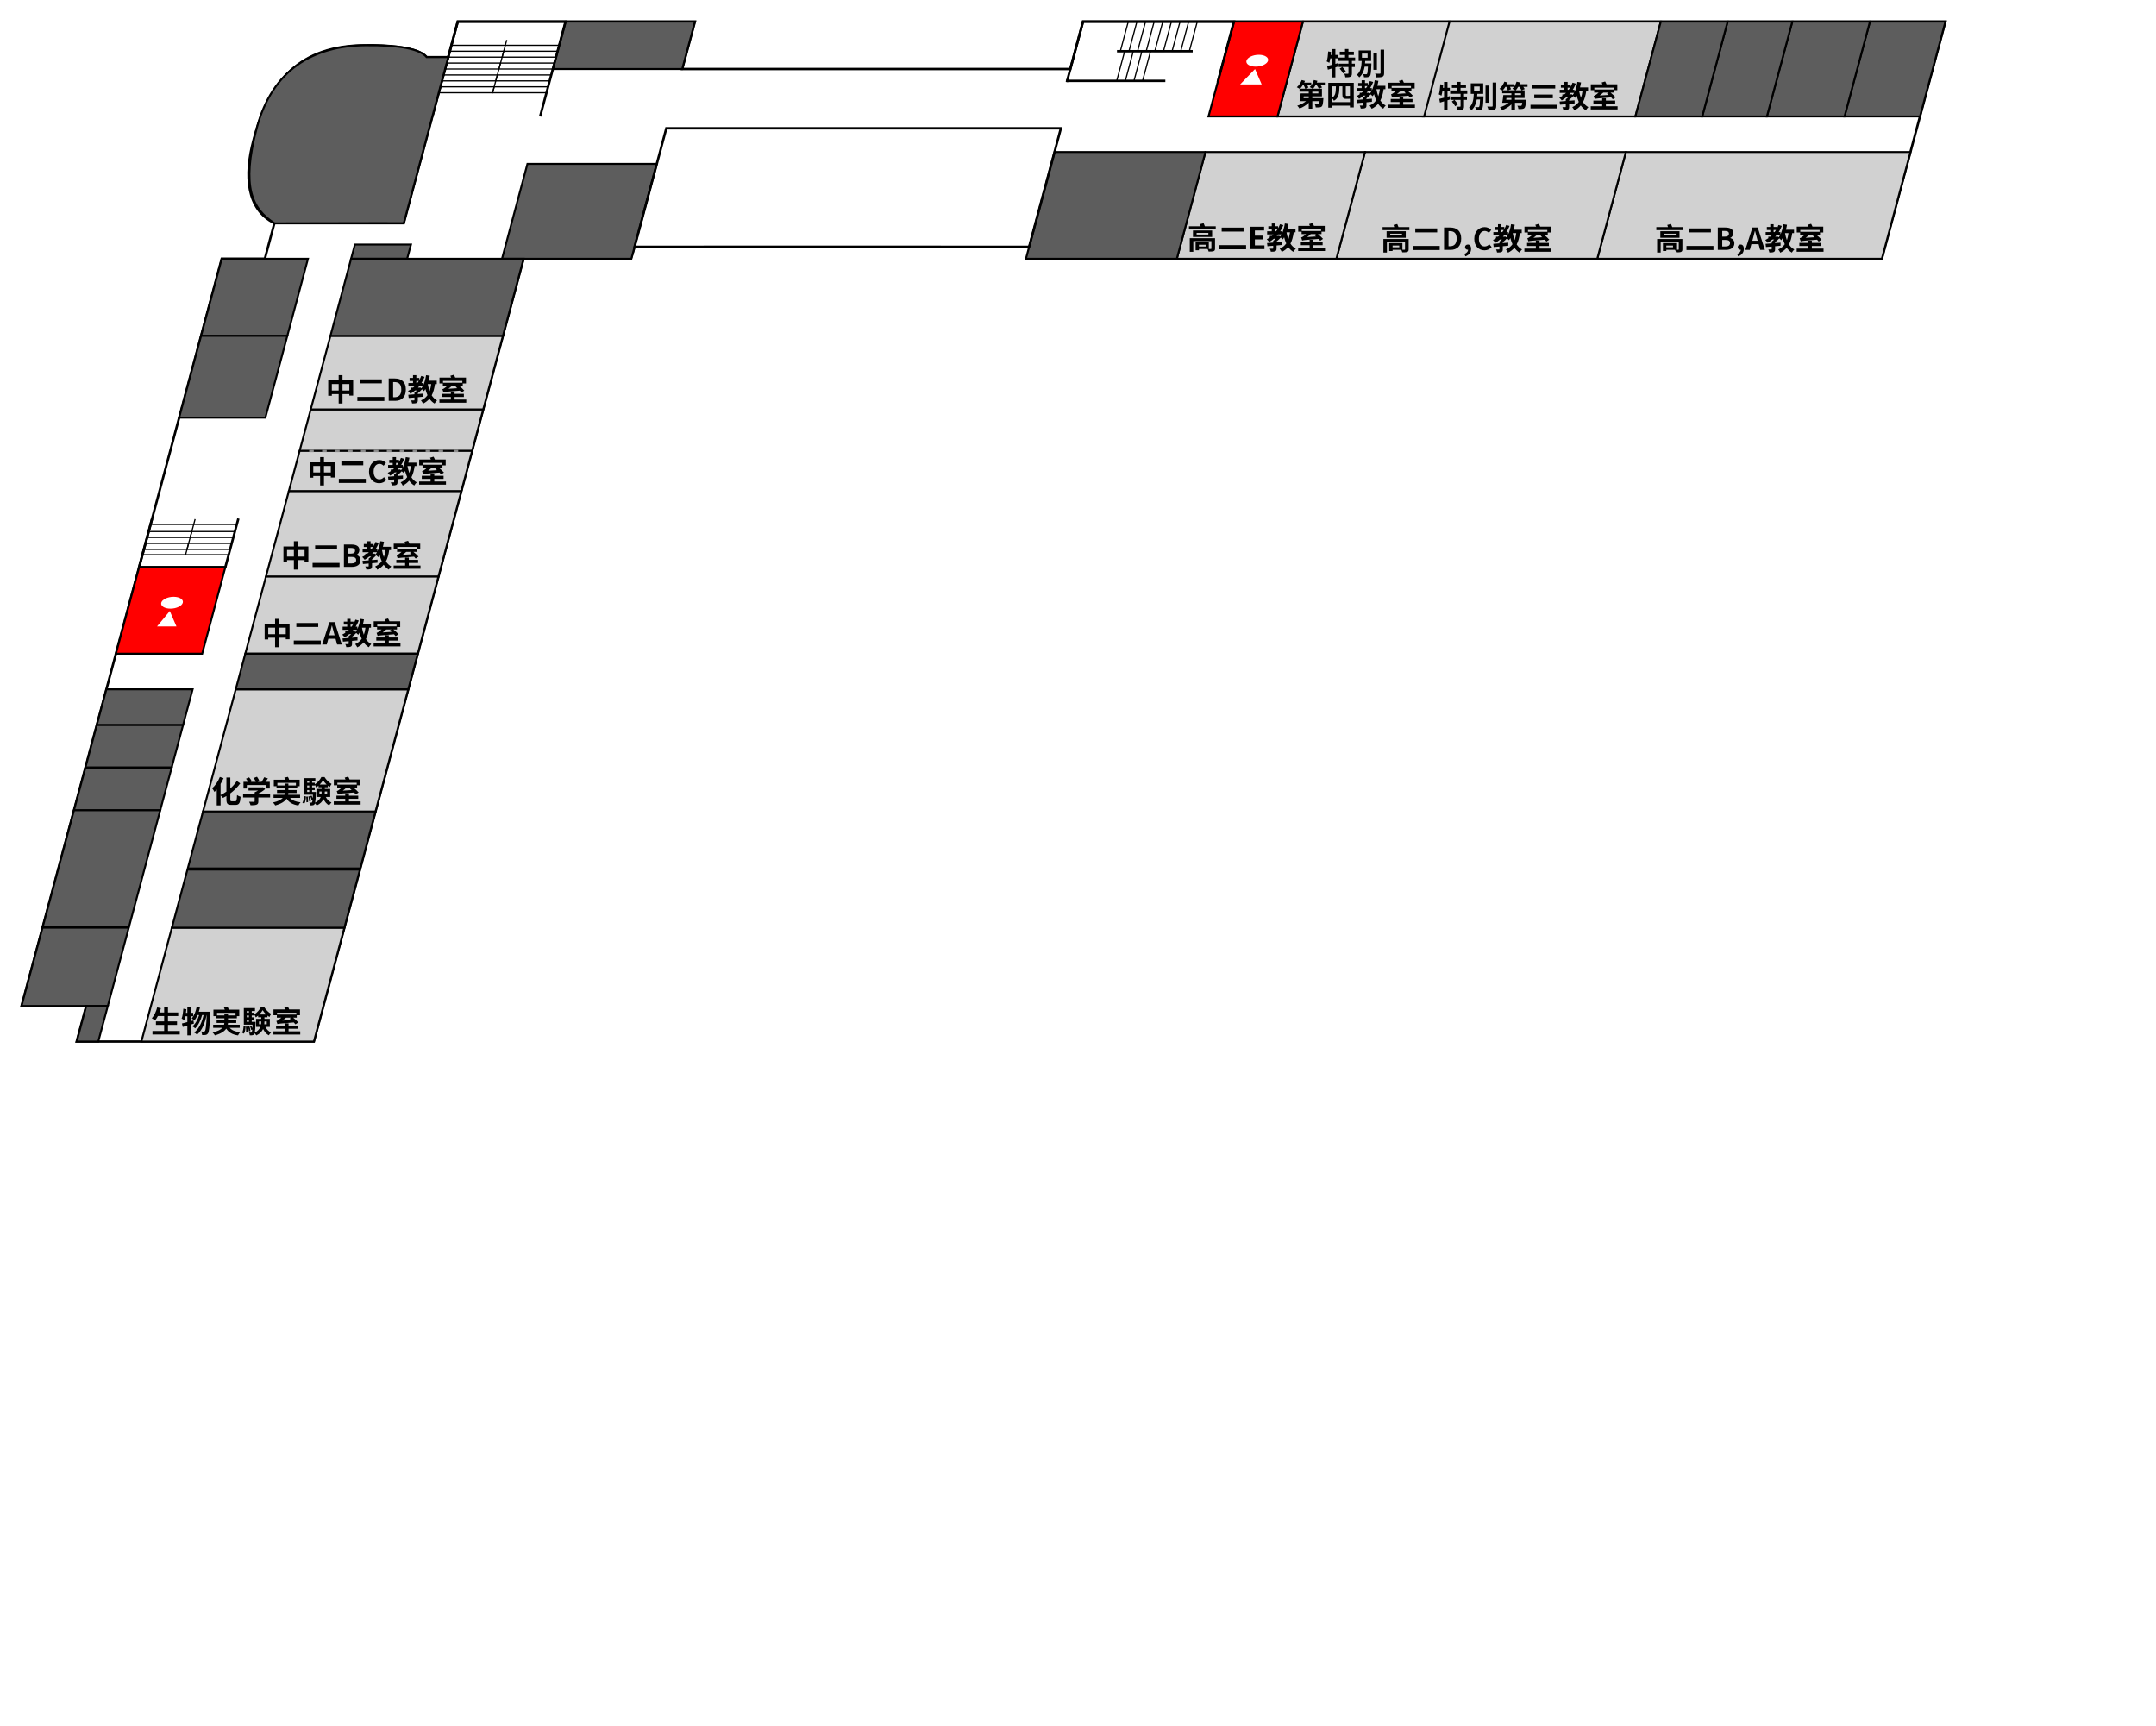
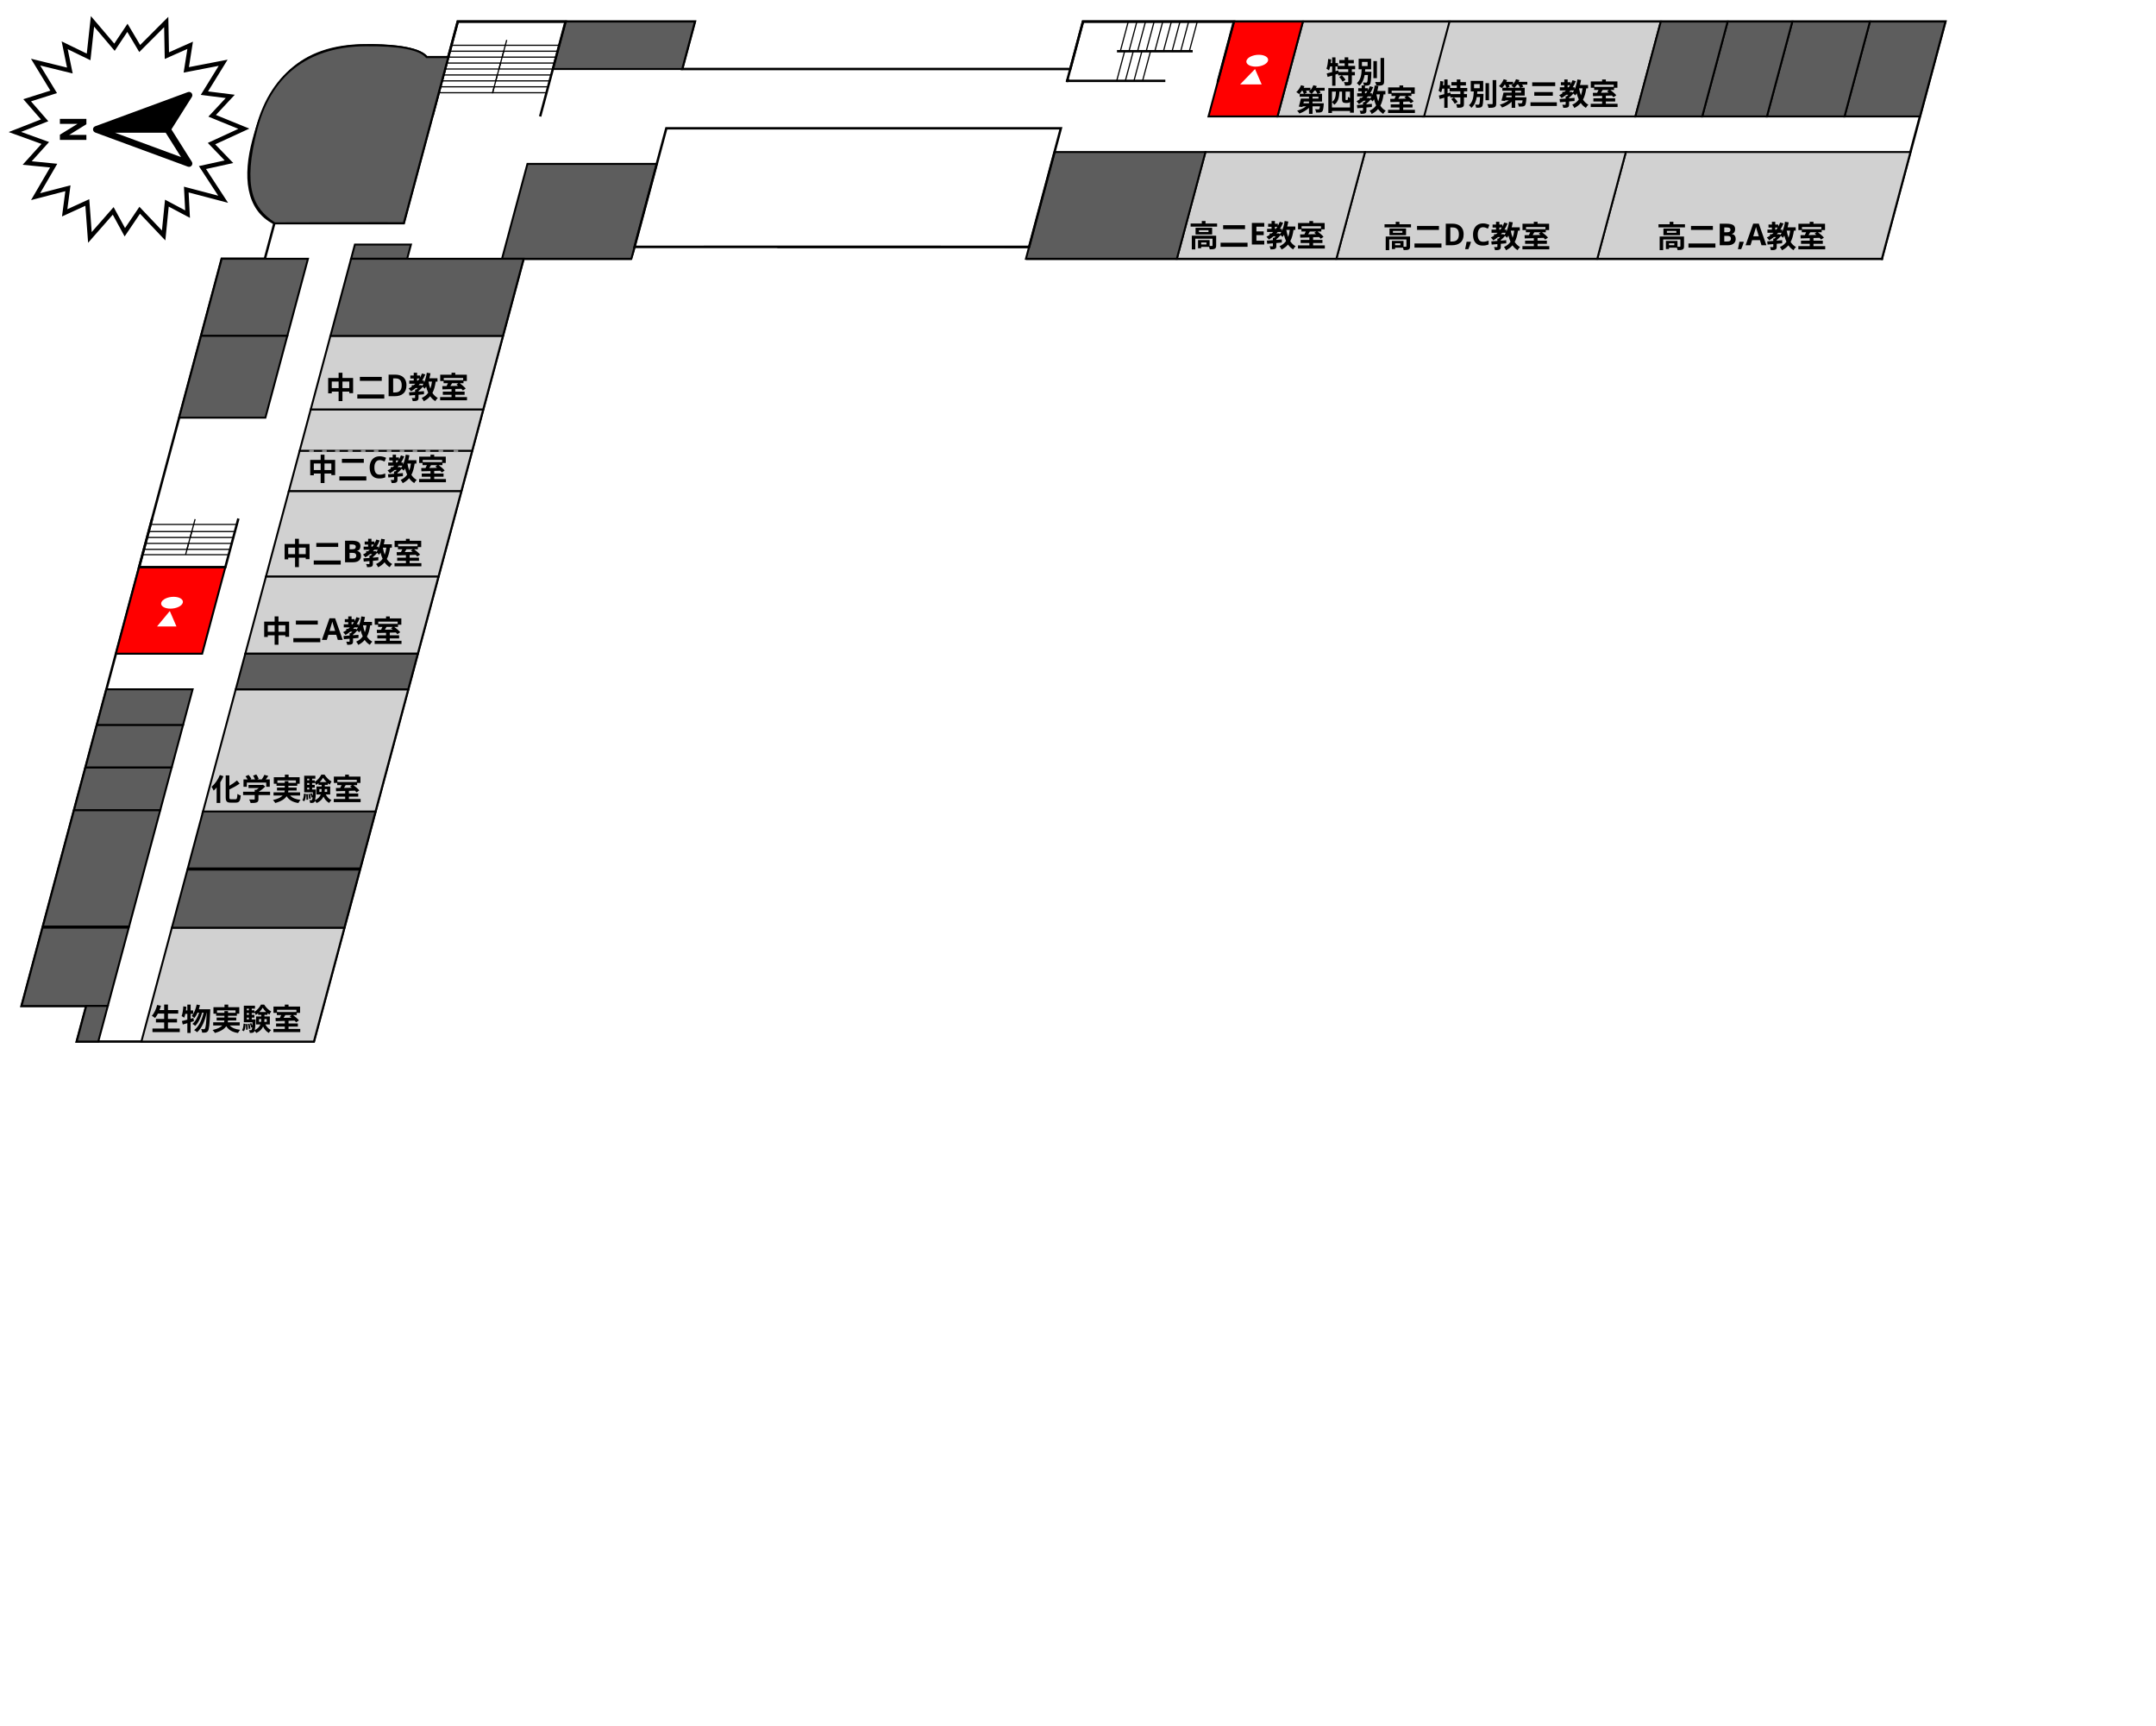
<svg xmlns="http://www.w3.org/2000/svg" style="isolation:isolate" viewBox="0 0 1000 800" width="1000pt" height="800pt">
  <defs>
-     <clipPath id="_clipPath_wOIqK8xGH9VylskUAfBQyoUQaSigtV7M">
+     <clipPath id="_clipPath_VqeiOeT12a6hkS6IhmECC6aZbihZgpf9">
      <rect width="1000" height="800" />
    </clipPath>
  </defs>
-   <g clip-path="url(#_clipPath_wOIqK8xGH9VylskUAfBQyoUQaSigtV7M)">
+   <g clip-path="url(#_clipPath_VqeiOeT12a6hkS6IhmECC6aZbihZgpf9)">
    <g style="isolation:isolate" id="outer">
      <path d=" M 872.844 120 L 902.319 10 L 502.319 10 L 496.424 32 L 316.424 32 L 322.319 10 L 212.319 10 L 207.898 26.5 L 197.898 26.5" id="パス" fill="none" vector-effect="non-scaling-stroke" stroke-width="1.483" stroke="rgb(0,0,0)" stroke-linejoin="miter" stroke-linecap="square" stroke-miterlimit="3" />
      <path d=" M 197.898 26.5 C 194.15 21.825 179.302 20.794 169.371 21 C 139.085 21.137 124.822 37.337 117.582 65 C 113.179 81.431 114.318 97.083 127.266 103.5 L 122.844 120 L 102.844 120 L 10 466.5 L 40 466.5 L 35.579 483 L 145.579 483 L 242.844 120 C 254.22 120 270.845 120 292.719 120 C 292.767 119.94 294.306 114.371 294.318 114.5 C 294.339 114.423 409.4 114.5 477.318 114.5 C 477.34 114.506 475.833 119.998 475.844 120 Q 619.165 120 872.844 120" id="パス" fill="none" vector-effect="non-scaling-stroke" stroke-width="1.483" stroke="rgb(0,0,0)" stroke-linejoin="miter" stroke-linecap="square" stroke-miterlimit="3" />
      <path d=" M 127.266 103.5 L 187.266 103.5 L 207.898 26.5" id="パス" fill="none" vector-effect="non-scaling-stroke" stroke-width="1.483" stroke="rgb(0,0,0)" stroke-linejoin="miter" stroke-linecap="square" stroke-miterlimit="3" />
    </g>
    <g style="isolation:isolate" id="booth">
      <path d=" M 872.844 120 L 740.844 120 L 754.108 70.5 L 886.108 70.5 L 872.844 120 Z " id="maps_H2A" fill="rgb(209,209,209)" vector-effect="non-scaling-stroke" stroke-width="1.187" stroke="rgb(0,0,0)" stroke-linejoin="miter" stroke-linecap="square" stroke-miterlimit="3" />
      <path d=" M 740.844 120 L 619.844 120 L 633.108 70.5 L 754.108 70.5 L 740.844 120 Z " id="maps_H2C" fill="rgb(209,209,209)" vector-effect="non-scaling-stroke" stroke-width="1.187" stroke="rgb(0,0,0)" stroke-linejoin="miter" stroke-linecap="square" stroke-miterlimit="3" />
      <path d=" M 619.844 120 L 545.844 120 L 559.108 70.5 L 633.108 70.5 L 619.844 120 Z " id="maps_H2E" fill="rgb(209,209,209)" vector-effect="non-scaling-stroke" stroke-width="1.187" stroke="rgb(0,0,0)" stroke-linejoin="miter" stroke-linecap="square" stroke-miterlimit="3" />
      <path d=" M 144.128 189.85 L 138.97 209.1 L 218.97 209.1 L 224.128 189.85 L 144.128 189.85 Z " id="maps_M2C_2" fill="rgb(209,209,209)" vector-effect="non-scaling-stroke" stroke-width="1.187" stroke="rgb(0,0,0)" stroke-linejoin="miter" stroke-linecap="square" stroke-miterlimit="3" />
      <path d=" M 138.97 209.1 L 133.959 227.8 L 213.959 227.8 L 218.97 209.1 L 138.97 209.1 Z " id="maps_M2C_1" fill="rgb(209,209,209)" vector-effect="non-scaling-stroke" stroke-width="1.187" stroke="rgb(0,0,0)" stroke-linejoin="miter" stroke-linecap="square" stroke-miterlimit="3" />
      <path d=" M 213.959 227.8 L 203.349 267.4 L 123.349 267.4 L 133.959 227.8 L 213.959 227.8 Z " id="maps_M2B" fill="rgb(209,209,209)" vector-effect="non-scaling-stroke" stroke-width="1.187" stroke="rgb(0,0,0)" stroke-linejoin="miter" stroke-linecap="square" stroke-miterlimit="3" />
      <path d=" M 233.265 155.75 L 224.128 189.85 L 144.128 189.85 L 153.265 155.75 L 233.265 155.75 Z " id="maps_M2D" fill="rgb(209,209,209)" vector-effect="non-scaling-stroke" stroke-width="1.187" stroke="rgb(0,0,0)" stroke-linejoin="miter" stroke-linecap="square" stroke-miterlimit="3" />
      <path d=" M 203.349 267.4 L 193.77 303.15 L 113.77 303.15 L 123.349 267.4 L 203.349 267.4 Z " id="maps_M2A" fill="rgb(209,209,209)" vector-effect="non-scaling-stroke" stroke-width="1.187" stroke="rgb(0,0,0)" stroke-linejoin="miter" stroke-linecap="square" stroke-miterlimit="3" />
      <path d=" M 189.348 319.65 L 174.022 376.85 L 94.022 376.85 L 109.348 319.65 L 189.348 319.65 Z " id="maps_ScienceLab" fill="rgb(209,209,209)" vector-effect="non-scaling-stroke" stroke-width="1.187" stroke="rgb(0,0,0)" stroke-linejoin="miter" stroke-linecap="square" stroke-miterlimit="3" />
      <path d=" M 159.727 430.2 L 145.579 483 L 65.579 483 L 79.727 430.2 L 159.727 430.2 Z " id="maps_BiologyLab" fill="rgb(209,209,209)" vector-effect="non-scaling-stroke" stroke-width="1.187" stroke="rgb(0,0,0)" stroke-linejoin="miter" stroke-linecap="square" stroke-miterlimit="3" />
      <path d=" M 758.529 54 L 660.029 54 L 671.819 10 L 770.319 10 L 758.529 54 Z " id="maps_SRNo3" fill="rgb(209,209,209)" vector-effect="non-scaling-stroke" stroke-width="1.187" stroke="rgb(0,0,0)" stroke-linejoin="miter" stroke-linecap="square" stroke-miterlimit="3" />
      <path d=" M 660.529 54 L 592.529 54 L 604.319 10 L 672.319 10 L 660.529 54 Z " id="maps_SRNo4" fill="rgb(209,209,209)" vector-effect="non-scaling-stroke" stroke-width="1.187" stroke="rgb(0,0,0)" stroke-linejoin="miter" stroke-linecap="square" stroke-miterlimit="3" />
    </g>
    <g style="isolation:isolate" id="blank">
      <path d=" M 188.844 120 L 190.613 113.4 L 164.613 113.4 L 162.844 120 L 188.844 120 Z " id="パス" fill="rgb(93,93,93)" vector-effect="non-scaling-stroke" stroke-width="1.187" stroke="rgb(0,0,0)" stroke-linejoin="miter" stroke-linecap="square" stroke-miterlimit="3" />
      <path d=" M 545.844 120 L 475.844 120 L 489.108 70.5 L 559.108 70.5 L 545.844 120 Z " id="Labo_English" fill="rgb(93,93,93)" vector-effect="non-scaling-stroke" stroke-width="1.187" stroke="rgb(0,0,0)" stroke-linejoin="miter" stroke-linecap="square" stroke-miterlimit="3" />
      <path d=" M 79.622 355.95 L 84.927 336.15 L 44.927 336.15 L 39.622 355.95 L 79.622 355.95 Z " id="パス" fill="rgb(93,93,93)" vector-effect="non-scaling-stroke" stroke-width="1.187" stroke="rgb(0,0,0)" stroke-linejoin="miter" stroke-linecap="square" stroke-miterlimit="3" />
      <path d=" M 74.316 375.75 L 79.622 355.95 L 39.622 355.95 L 34.316 375.75 L 74.316 375.75 Z " id="パス" fill="rgb(93,93,93)" vector-effect="non-scaling-stroke" stroke-width="1.187" stroke="rgb(0,0,0)" stroke-linejoin="miter" stroke-linecap="square" stroke-miterlimit="3" />
      <path d=" M 59.874 429.65 L 74.316 375.75 L 34.316 375.75 L 19.874 429.65 L 59.874 429.65 Z " id="パス" fill="rgb(93,93,93)" vector-effect="non-scaling-stroke" stroke-width="1.187" stroke="rgb(0,0,0)" stroke-linejoin="miter" stroke-linecap="square" stroke-miterlimit="3" />
      <path d=" M 50 466.5 L 59.727 430.2 L 19.727 430.2 L 10 466.5 L 50 466.5 Z " id="パス" fill="rgb(93,93,93)" vector-effect="non-scaling-stroke" stroke-width="1.187" stroke="rgb(0,0,0)" stroke-linejoin="miter" stroke-linecap="square" stroke-miterlimit="3" />
      <path d=" M 84.927 336.15 L 89.348 319.65 L 49.348 319.65 L 44.927 336.15 L 84.927 336.15 Z " id="パス" fill="rgb(93,93,93)" vector-effect="non-scaling-stroke" stroke-width="1.187" stroke="rgb(0,0,0)" stroke-linejoin="miter" stroke-linecap="square" stroke-miterlimit="3" />
      <path d=" M 142.844 120 L 133.265 155.75 L 93.265 155.75 L 102.844 120 L 142.844 120 Z " id="パス" fill="rgb(93,93,93)" vector-effect="non-scaling-stroke" stroke-width="1.187" stroke="rgb(0,0,0)" stroke-linejoin="miter" stroke-linecap="square" stroke-miterlimit="3" />
      <path d=" M 133.265 155.75 L 123.097 193.7 L 83.097 193.7 L 93.265 155.75 L 133.265 155.75 Z " id="Counseling_Room" fill="rgb(93,93,93)" vector-effect="non-scaling-stroke" stroke-width="1.187" stroke="rgb(0,0,0)" stroke-linejoin="miter" stroke-linecap="square" stroke-miterlimit="3" />
      <path d=" M 890.529 54 L 902.319 10 L 867.319 10 L 855.529 54 L 890.529 54 Z " id="StairE" fill="rgb(93,93,93)" vector-effect="non-scaling-stroke" stroke-width="1.187" stroke="rgb(0,0,0)" stroke-linejoin="miter" stroke-linecap="square" stroke-miterlimit="3" />
      <path d=" M 819.529 54 L 831.319 10 L 867.319 10 L 855.529 54 L 819.529 54 Z " id="Audiovisual_Preparation_Room" fill="rgb(93,93,93)" vector-effect="non-scaling-stroke" stroke-width="1.187" stroke="rgb(0,0,0)" stroke-linejoin="miter" stroke-linecap="square" stroke-miterlimit="3" />
      <path d=" M 254.634 76 L 244.634 76 L 232.844 120 L 292.844 120 L 296.774 105.333 L 304.634 76 L 254.634 76 Z " id="Student_Guidance_Office" fill="rgb(93,93,93)" vector-effect="non-scaling-stroke" stroke-width="1.187" stroke="rgb(0,0,0)" stroke-linejoin="miter" stroke-linecap="square" stroke-miterlimit="3" />
      <path d=" M 166.948 403.25 L 159.727 430.2 L 79.727 430.2 L 86.948 403.25 L 166.948 403.25 Z " id="パス" fill="rgb(93,93,93)" vector-effect="non-scaling-stroke" stroke-width="1.187" stroke="rgb(0,0,0)" stroke-linejoin="miter" stroke-linecap="square" stroke-miterlimit="3" />
      <path d=" M 140.27 303.15 L 156.395 303.15 L 193.77 303.15 L 189.348 319.65 L 109.348 319.65 L 113.77 303.15 L 140.27 303.15 Z " id="パス" fill="rgb(93,93,93)" vector-effect="non-scaling-stroke" stroke-width="1.187" stroke="rgb(0,0,0)" stroke-linejoin="miter" stroke-linecap="square" stroke-miterlimit="3" />
      <path d=" M 50 466.5 L 45.579 483 L 35.579 483 L 40 466.5 L 50 466.5 Z " id="パス" fill="rgb(93,93,93)" vector-effect="non-scaling-stroke" stroke-width="1.187" stroke="rgb(0,0,0)" stroke-linejoin="miter" stroke-linecap="square" stroke-miterlimit="3" />
      <path d=" M 819.529 54 L 789.529 54 L 801.319 10 L 831.319 10 L 819.529 54 Z " id="H1_StaffRoom" fill="rgb(93,93,93)" vector-effect="non-scaling-stroke" stroke-width="1.187" stroke="rgb(0,0,0)" stroke-linejoin="miter" stroke-linecap="square" stroke-miterlimit="3" />
      <path d=" M 789.529 54 L 758.529 54 L 770.319 10 L 801.319 10 L 789.529 54 Z " id="H1_StaffRoom" fill="rgb(93,93,93)" vector-effect="non-scaling-stroke" stroke-width="1.187" stroke="rgb(0,0,0)" stroke-linejoin="miter" stroke-linecap="square" stroke-miterlimit="3" />
      <path d=" M 316.424 32 L 256.424 32 L 262.319 10 L 322.319 10 L 316.424 32 Z " id="Interview_Room" fill="rgb(93,93,93)" vector-effect="non-scaling-stroke" stroke-width="1.187" stroke="rgb(0,0,0)" stroke-linejoin="miter" stroke-linecap="square" stroke-miterlimit="3" />
      <path d=" M 212.319 10 L 262.319 10 L 250.529 54 L 262.319 10 L 212.319 10 L 200.529 54 L 212.319 10 Z " fill-rule="evenodd" id="StairC" fill="none" vector-effect="non-scaling-stroke" stroke-width="1.483" stroke="rgb(0,0,0)" stroke-linejoin="miter" stroke-linecap="square" stroke-miterlimit="3" />
      <path d=" M 242.844 120 L 175.344 120 L 162.844 120 L 153.265 155.75 L 233.265 155.75 L 242.844 120 Z " id="Catholic_Center" fill="rgb(93,93,93)" vector-effect="non-scaling-stroke" stroke-width="1.187" stroke="rgb(0,0,0)" stroke-linejoin="miter" stroke-linecap="square" stroke-miterlimit="3" />
      <path d=" M 174.169 376.3 L 167.095 402.7 L 87.095 402.7 L 88.462 397.6 L 94.169 376.3 L 174.169 376.3 Z " id="パス" fill="rgb(93,93,93)" vector-effect="non-scaling-stroke" stroke-width="1.187" stroke="rgb(0,0,0)" stroke-linejoin="miter" stroke-linecap="square" stroke-miterlimit="3" />
    </g>
    <g style="isolation:isolate" id="special">
      <path d=" M 93.77 303.15 L 53.77 303.15 L 64.528 263 L 104.528 263 L 93.77 303.15 Z " id="パス" fill="rgb(255,0,0)" vector-effect="non-scaling-stroke" stroke-width="1.2" stroke="rgb(0,0,0)" stroke-linejoin="miter" stroke-linecap="square" stroke-miterlimit="3" />
      <path d=" M 560.529 54 L 572.319 10 L 604.319 10 L 592.529 54 L 560.529 54 Z " id="Toilet" fill="rgb(255,0,0)" vector-effect="non-scaling-stroke" stroke-width="1.2" stroke="rgb(0,0,0)" stroke-linejoin="miter" stroke-linecap="square" stroke-miterlimit="3" />
      <path d=" M 187.266 103.5 L 207.898 26.5 L 197.898 26.5 Q 193.157 20.751 169.371 21 C 145.586 21.249 126.292 32.086 119.055 59.5 C 111.819 86.914 117.034 96.9 127.266 103.5 C 127.484 103.641 184.552 103.362 187.266 103.5 Z " id="maps_Seido" fill="rgb(93,93,93)" vector-effect="non-scaling-stroke" stroke-width="1.187" stroke="rgb(0,0,0)" stroke-linejoin="miter" stroke-linecap="square" stroke-miterlimit="3" />
      <path d=" M 110.423 241 L 104.528 263 L 64.528 263 L 70.423 241" id="パス" fill="none" vector-effect="non-scaling-stroke" stroke-width="1.483" stroke="rgb(0,0,0)" stroke-linejoin="miter" stroke-linecap="square" stroke-miterlimit="3" />
      <path d=" M 494.95 37.5 L 502.319 10 L 572.319 10 L 564.95 37.5" id="パス" fill="none" vector-effect="non-scaling-stroke" stroke-width="1.483" stroke="rgb(0,0,0)" stroke-linejoin="miter" stroke-linecap="square" stroke-miterlimit="3" />
      <path d=" M 477.318 114.5 L 492.055 59.5 L 309.055 59.5 L 294.318 114.5 L 477.318 114.5 Z " id="パス" fill="none" vector-effect="non-scaling-stroke" stroke-width="1.483" stroke="rgb(0,0,0)" stroke-linejoin="miter" stroke-linecap="square" stroke-miterlimit="3" />
    </g>
    <g style="isolation:isolate" id="Decorations">
      <g style="isolation:isolate" id="stairB">
        <path d=" M 66.075 257.225 L 79.966 257.225 L 106.075 257.225 M 108.212 249.25 L 88.212 249.25 M 106.738 254.75 L 86.738 254.75 M 108.949 246.5 L 88.949 246.5 M 107.475 252 L 87.475 252 M 109.833 243.2 L 89.833 243.2 M 90.423 241 Q 87.817 250.725 86.149 256.95" fill-rule="evenodd" id="複合パス" fill="none" vector-effect="non-scaling-stroke" stroke-width="0.742" stroke="rgb(0,0,0)" stroke-linejoin="miter" stroke-linecap="square" stroke-miterlimit="3" />
        <path d=" M 66.738 254.75 L 86.738 254.75 L 87.475 252 L 67.475 252 L 68.212 249.25 L 88.212 249.25 L 88.949 246.5 L 68.949 246.5 L 69.833 243.2 L 89.833 243.2" id="パス" fill="none" vector-effect="non-scaling-stroke" stroke-width="0.742" stroke="rgb(0,0,0)" stroke-linejoin="miter" stroke-linecap="square" stroke-miterlimit="3" />
      </g>
      <g style="isolation:isolate" id="stairC">
        <path d=" M 234.371 21 L 259.371 21 L 258.635 23.75 L 233.635 23.75 L 232.898 26.5 L 257.898 26.5 L 257.161 29.25 L 232.161 29.25 L 231.424 32 L 256.424 32 L 255.687 34.75 L 230.687 34.75 L 229.95 37.5 L 254.95 37.5 L 254.213 40.25 L 229.213 40.25 L 228.476 43 L 253.476 43" id="パス" fill="none" vector-effect="non-scaling-stroke" stroke-width="0.742" stroke="rgb(0,0,0)" stroke-linejoin="miter" stroke-linecap="square" stroke-miterlimit="3" />
        <path d=" M 234.961 18.8 L 228.476 43 L 228.476 43 L 203.476 43 L 204.213 40.25 L 229.213 40.25 L 229.95 37.5 L 204.95 37.5 L 205.687 34.75 L 230.687 34.75 L 231.424 32 L 206.424 32 L 207.161 29.25 L 232.161 29.25 L 232.898 26.5 L 207.898 26.5 L 208.635 23.75 L 233.635 23.75 L 234.371 21 L 209.371 21" id="パス" fill="none" vector-effect="non-scaling-stroke" stroke-width="0.742" stroke="rgb(0,0,0)" stroke-linejoin="miter" stroke-linecap="square" stroke-miterlimit="3" />
      </g>
      <g style="isolation:isolate" id="stairD">
        <line x1="494.95" y1="37.5" x2="539.95" y2="37.5" id="パス" vector-effect="non-scaling-stroke" stroke-width="1.483" stroke="rgb(0,0,0)" stroke-linejoin="miter" stroke-linecap="square" stroke-miterlimit="3" />
        <line x1="518.635" y1="23.75" x2="552.635" y2="23.75" id="パス" vector-effect="non-scaling-stroke" stroke-width="1.483" stroke="rgb(0,0,0)" stroke-linejoin="miter" stroke-linecap="square" stroke-miterlimit="3" />
        <path d=" M 551.782 23.2 L 555.319 10 L 551.319 10 L 547.635 23.75 L 543.635 23.75 L 547.319 10 L 543.319 10 L 539.635 23.75 L 535.635 23.75 L 539.319 10 L 535.319 10 L 531.635 23.75 L 527.635 23.75 L 531.319 10 L 527.319 10 L 523.635 23.75 L 519.635 23.75 L 523.319 10 L 502.319 10 L 495.245 36.4 L 495.95 37.5 L 517.95 37.5 L 521.635 23.75 L 525.635 23.75 L 521.95 37.5 L 525.95 37.5 L 529.635 23.75 L 533.635 23.75 L 529.95 37.5" id="パス" fill="none" vector-effect="non-scaling-stroke" stroke-width="0.742" stroke="rgb(0,0,0)" stroke-linejoin="miter" stroke-linecap="square" stroke-miterlimit="3" />
      </g>
      <path d=" M 578.138 28.15 C 578.544 26.632 581.115 25.4 583.875 25.4 C 586.634 25.4 588.544 26.632 588.138 28.15 C 587.731 29.668 585.161 30.9 582.401 30.9 C 579.641 30.9 577.731 29.668 578.138 28.15 Z  M 582.106 32 L 575.19 39.15 L 585.19 39.15 L 582.106 32 Z " fill-rule="evenodd" id="複合パス" fill="rgb(255,255,255)" />
      <path d=" M 74.789 279.5 C 75.195 277.982 77.766 276.75 80.526 276.75 C 83.285 276.75 85.195 277.982 84.789 279.5 C 84.382 281.018 81.812 282.25 79.052 282.25 C 76.292 282.25 74.382 281.018 74.789 279.5 Z  M 78.757 283.35 L 72.841 290.5 L 81.841 290.5 L 78.757 283.35 Z " fill-rule="evenodd" id="複合パス" fill="rgb(255,255,255)" />
      <g style="isolation:isolate" id="Text" />
      <g id="グループ">
        <line x1="144.97" y1="209.1" x2="143.97" y2="209.1" id="パス" vector-effect="non-scaling-stroke" stroke-width="1.483" stroke="rgb(139,139,139)" stroke-linejoin="miter" stroke-linecap="square" stroke-miterlimit="3" />
        <line x1="150.97" y1="209.1" x2="149.97" y2="209.1" id="パス" vector-effect="non-scaling-stroke" stroke-width="1.483" stroke="rgb(139,139,139)" stroke-linejoin="miter" stroke-linecap="square" stroke-miterlimit="3" />
        <line x1="156.97" y1="209.1" x2="155.97" y2="209.1" id="パス" vector-effect="non-scaling-stroke" stroke-width="1.483" stroke="rgb(139,139,139)" stroke-linejoin="miter" stroke-linecap="square" stroke-miterlimit="3" />
        <line x1="162.97" y1="209.1" x2="161.97" y2="209.1" id="パス" vector-effect="non-scaling-stroke" stroke-width="1.483" stroke="rgb(139,139,139)" stroke-linejoin="miter" stroke-linecap="square" stroke-miterlimit="3" />
        <line x1="168.97" y1="209.1" x2="167.97" y2="209.1" id="パス" vector-effect="non-scaling-stroke" stroke-width="1.483" stroke="rgb(139,139,139)" stroke-linejoin="miter" stroke-linecap="square" stroke-miterlimit="3" />
        <line x1="174.97" y1="209.1" x2="173.97" y2="209.1" id="パス" vector-effect="non-scaling-stroke" stroke-width="1.483" stroke="rgb(139,139,139)" stroke-linejoin="miter" stroke-linecap="square" stroke-miterlimit="3" />
        <line x1="180.97" y1="209.1" x2="179.97" y2="209.1" id="パス" vector-effect="non-scaling-stroke" stroke-width="1.483" stroke="rgb(139,139,139)" stroke-linejoin="miter" stroke-linecap="square" stroke-miterlimit="3" />
        <line x1="186.97" y1="209.1" x2="185.97" y2="209.1" id="パス" vector-effect="non-scaling-stroke" stroke-width="1.483" stroke="rgb(139,139,139)" stroke-linejoin="miter" stroke-linecap="square" stroke-miterlimit="3" />
        <line x1="192.97" y1="209.1" x2="191.97" y2="209.1" id="パス" vector-effect="non-scaling-stroke" stroke-width="1.483" stroke="rgb(139,139,139)" stroke-linejoin="miter" stroke-linecap="square" stroke-miterlimit="3" />
        <line x1="198.97" y1="209.1" x2="197.97" y2="209.1" id="パス" vector-effect="non-scaling-stroke" stroke-width="1.483" stroke="rgb(139,139,139)" stroke-linejoin="miter" stroke-linecap="square" stroke-miterlimit="3" />
        <line x1="204.97" y1="209.1" x2="203.97" y2="209.1" id="パス" vector-effect="non-scaling-stroke" stroke-width="1.483" stroke="rgb(139,139,139)" stroke-linejoin="miter" stroke-linecap="square" stroke-miterlimit="3" />
        <line x1="211.97" y1="209.1" x2="210.97" y2="209.1" id="パス" vector-effect="non-scaling-stroke" stroke-width="1.483" stroke="rgb(139,139,139)" stroke-linejoin="miter" stroke-linecap="square" stroke-miterlimit="3" />
      </g>
    </g>
-     <g clip-path="url(#_clipPath_6pYwAxWm015A2mk1SbLq8hS1pUnTf6GV)">
-       <text transform="matrix(1,0,0,1,70,478.88)" id="text_BiologyLab" style="font-family:'Noto Sans CJK SC';font-weight:700;font-size:14px;font-style:normal;fill:#000000;stroke:none;">生物実験室</text>
+     <g clip-path="url(#_clipPath_9MweQeAou1e7SIpHjbfB3MZwOueEGeO3)">
+       <text transform="matrix(1,0,0,1,70,477.747)" id="text_BiologyLab" style="font-family:'Yu Gothic UI';font-weight:700;font-size:14px;font-style:normal;fill:#000000;stroke:none;">生物実験室</text>
    </g>
    <defs>
-       <clipPath id="_clipPath_6pYwAxWm015A2mk1SbLq8hS1pUnTf6GV">
-         <rect x="0" y="0" width="79.985" height="20.72" transform="matrix(1,0,0,1,66.008,462.64)" />
+       <clipPath id="_clipPath_9MweQeAou1e7SIpHjbfB3MZwOueEGeO3">
+         <rect x="0" y="0" width="79.985" height="18.621" transform="matrix(1,0,0,1,66.008,462.64)" />
      </clipPath>
    </defs>
-     <g clip-path="url(#_clipPath_v30e9ZE2Us0SPAUE74atsZ45pkn6YbF4)">
-       <text transform="matrix(1,0,0,1,98,372.24)" id="text_ScienceLab" style="font-family:'Noto Sans CJK SC';font-weight:700;font-size:14px;font-style:normal;fill:#000000;stroke:none;">化学実験室</text>
+     <g clip-path="url(#_clipPath_3od1kmz00L1BVWF7945LcPVWUw254f6x)">
+       <text transform="matrix(1,0,0,1,98,371.107)" id="text_ScienceLab" style="font-family:'Yu Gothic UI';font-weight:700;font-size:14px;font-style:normal;fill:#000000;stroke:none;">化学実験室</text>
    </g>
    <defs>
-       <clipPath id="_clipPath_v30e9ZE2Us0SPAUE74atsZ45pkn6YbF4">
-         <rect x="0" y="0" width="79.985" height="20.72" transform="matrix(1,0,0,1,94.008,356)" />
+       <clipPath id="_clipPath_3od1kmz00L1BVWF7945LcPVWUw254f6x">
+         <rect x="0" y="0" width="79.985" height="18.621" transform="matrix(1,0,0,1,94.008,356)" />
      </clipPath>
    </defs>
-     <g clip-path="url(#_clipPath_Wke8bpLs4ZBdLUVl3W9XR8WHrufmvGY0)">
-       <text transform="matrix(1,0,0,1,121.513,298.88)" id="text_M2A" style="font-family:'Noto Sans CJK SC';font-weight:700;font-size:14px;font-style:normal;fill:#000000;stroke:none;">中二A教室</text>
+     <g clip-path="url(#_clipPath_Vj5E9lL4nOdLPzJDmwf37BCVNdfLyIv6)">
+       <text transform="matrix(1,0,0,1,121.3,297.747)" id="text_M2A" style="font-family:'Yu Gothic UI';font-weight:700;font-size:14px;font-style:normal;fill:#000000;stroke:none;">中二A教室</text>
    </g>
    <defs>
-       <clipPath id="_clipPath_Wke8bpLs4ZBdLUVl3W9XR8WHrufmvGY0">
-         <rect x="0" y="0" width="79.985" height="20.72" transform="matrix(1,0,0,1,115.008,282.64)" />
+       <clipPath id="_clipPath_Vj5E9lL4nOdLPzJDmwf37BCVNdfLyIv6">
+         <rect x="0" y="0" width="79.985" height="18.621" transform="matrix(1,0,0,1,115.008,282.64)" />
      </clipPath>
    </defs>
-     <g clip-path="url(#_clipPath_xmE5LSd7WfllASMwHkW8MmZMIwjmsou4)">
-       <text transform="matrix(1,0,0,1,130.233,262.88)" id="text_M2B" style="font-family:'Noto Sans CJK SC';font-weight:700;font-size:14px;font-style:normal;fill:#000000;stroke:none;">中二B教室</text>
+     <g clip-path="url(#_clipPath_mQSyKk3u7pdGLxrYzHcAZ9IaHM2lia7I)">
+       <text transform="matrix(1,0,0,1,130.772,261.747)" id="text_M2B" style="font-family:'Yu Gothic UI';font-weight:700;font-size:14px;font-style:normal;fill:#000000;stroke:none;">中二B教室</text>
    </g>
    <defs>
-       <clipPath id="_clipPath_xmE5LSd7WfllASMwHkW8MmZMIwjmsou4">
-         <rect x="0" y="0" width="79.985" height="20.72" transform="matrix(1,0,0,1,124.008,246.64)" />
+       <clipPath id="_clipPath_mQSyKk3u7pdGLxrYzHcAZ9IaHM2lia7I">
+         <rect x="0" y="0" width="79.985" height="18.621" transform="matrix(1,0,0,1,124.008,246.64)" />
      </clipPath>
    </defs>
-     <g clip-path="url(#_clipPath_RXzh4OZKDkU500ZqTIctIleg65hRJFsU)">
-       <text transform="matrix(1,0,0,1,142.401,223.88)" id="text_M2C" style="font-family:'Noto Sans CJK SC';font-weight:700;font-size:14px;font-style:normal;fill:#000000;stroke:none;">中二C教室</text>
+     <g clip-path="url(#_clipPath_CdHMKXJ2jP9ofzBYkRd57wHPH8cX5i7o)">
+       <text transform="matrix(1,0,0,1,142.652,222.747)" id="text_M2C" style="font-family:'Yu Gothic UI';font-weight:700;font-size:14px;font-style:normal;fill:#000000;stroke:none;">中二C教室</text>
    </g>
    <defs>
-       <clipPath id="_clipPath_RXzh4OZKDkU500ZqTIctIleg65hRJFsU">
-         <rect x="0" y="0" width="79.985" height="20.72" transform="matrix(1,0,0,1,136.008,207.64)" />
+       <clipPath id="_clipPath_CdHMKXJ2jP9ofzBYkRd57wHPH8cX5i7o">
+         <rect x="0" y="0" width="79.985" height="18.621" transform="matrix(1,0,0,1,136.008,207.64)" />
      </clipPath>
    </defs>
-     <g clip-path="url(#_clipPath_Jk99aNF6ETx0TL7Z7GGIcI472qsjULF2)">
-       <text transform="matrix(1,0,0,1,151.002,185.88)" id="text_M2D" style="font-family:'Noto Sans CJK SC';font-weight:700;font-size:14px;font-style:normal;fill:#000000;stroke:none;">中二D教室</text>
+     <g clip-path="url(#_clipPath_WtIH1aM2Asv2NJEnLJuQbeBXBPB9JtAY)">
+       <text transform="matrix(1,0,0,1,150.979,184.747)" id="text_M2D" style="font-family:'Yu Gothic UI';font-weight:700;font-size:14px;font-style:normal;fill:#000000;stroke:none;">中二D教室</text>
    </g>
    <defs>
-       <clipPath id="_clipPath_Jk99aNF6ETx0TL7Z7GGIcI472qsjULF2">
-         <rect x="0" y="0" width="79.985" height="20.72" transform="matrix(1,0,0,1,145.008,169.64)" />
+       <clipPath id="_clipPath_WtIH1aM2Asv2NJEnLJuQbeBXBPB9JtAY">
+         <rect x="0" y="0" width="79.985" height="18.621" transform="matrix(1,0,0,1,145.008,169.64)" />
      </clipPath>
    </defs>
-     <g clip-path="url(#_clipPath_SV3JaPwOKYt4m9J5D0rZ1a7kINGw0WI9)">
-       <text transform="matrix(1,0,0,1,550.695,115.52)" id="text_H2E" style="font-family:'Noto Sans CJK SC';font-weight:700;font-size:14px;font-style:normal;fill:#000000;stroke:none;">高二E教室</text>
+     <g clip-path="url(#_clipPath_OKtqxPcGju2yaHEOLfG3b0XoS8OW6Uys)">
+       <text transform="matrix(1,0,0,1,551.377,114.387)" id="text_H2E" style="font-family:'Yu Gothic UI';font-weight:700;font-size:14px;font-style:normal;fill:#000000;stroke:none;">高二E教室</text>
    </g>
    <defs>
-       <clipPath id="_clipPath_SV3JaPwOKYt4m9J5D0rZ1a7kINGw0WI9">
-         <rect x="0" y="0" width="74.496" height="20.72" transform="matrix(1,0,0,1,546.752,99.28)" />
+       <clipPath id="_clipPath_OKtqxPcGju2yaHEOLfG3b0XoS8OW6Uys">
+         <rect x="0" y="0" width="74.496" height="18.621" transform="matrix(1,0,0,1,546.752,99.28)" />
      </clipPath>
    </defs>
-     <g clip-path="url(#_clipPath_zJ3mypfAQEwZNJyupqt2tYmREh7xmqDP)">
-       <text transform="matrix(1,0,0,1,615,34.628)" id="text_SRNo4" style="font-family:'Noto Sans CJK SC';font-weight:700;font-size:14px;font-style:normal;fill:#000000;stroke:none;">特別</text>
-       <text transform="matrix(1,0,0,1,601,49.132)" id="text_SRNo4" style="font-family:'Noto Sans CJK SC';font-weight:700;font-size:14px;font-style:normal;fill:#000000;stroke:none;">第四教室</text>
+     <g clip-path="url(#_clipPath_Ui3u3MdU7zxmHtG10xpMaAI9sq2629jp)">
+       <text transform="matrix(1,0,0,1,615,38.495)" id="text_SRNo4" style="font-family:'Yu Gothic UI';font-weight:700;font-size:14px;font-style:normal;fill:#000000;stroke:none;">特別</text>
+       <text transform="matrix(1,0,0,1,601,51.53)" id="text_SRNo4" style="font-family:'Yu Gothic UI';font-weight:700;font-size:14px;font-style:normal;fill:#000000;stroke:none;">第四教室</text>
    </g>
    <defs>
-       <clipPath id="_clipPath_zJ3mypfAQEwZNJyupqt2tYmREh7xmqDP">
-         <rect x="0" y="0" width="64.992" height="35.224" transform="matrix(1,0,0,1,597.504,18.388)" />
+       <clipPath id="_clipPath_Ui3u3MdU7zxmHtG10xpMaAI9sq2629jp">
+         <rect x="0" y="0" width="64.992" height="31.656" transform="matrix(1,0,0,1,597.504,23.388)" />
      </clipPath>
    </defs>
-     <g clip-path="url(#_clipPath_LLw4s0Ml7RPxfZe0xFNuPlQIzXlioXkJ)">
-       <text transform="matrix(1,0,0,1,667,49.88)" id="text_SRNo3" style="font-family:'Noto Sans CJK SC';font-weight:700;font-size:14px;font-style:normal;fill:#000000;stroke:none;">特別第三教室</text>
+     <g clip-path="url(#_clipPath_UBQq9FNMEOIuJhsulUOCBPzZvtK8QZPX)">
+       <text transform="matrix(1,0,0,1,667,48.747)" id="text_SRNo3" style="font-family:'Yu Gothic UI';font-weight:700;font-size:14px;font-style:normal;fill:#000000;stroke:none;">特別第三教室</text>
    </g>
    <defs>
-       <clipPath id="_clipPath_LLw4s0Ml7RPxfZe0xFNuPlQIzXlioXkJ">
-         <rect x="0" y="0" width="98" height="20.72" transform="matrix(1,0,0,1,661,33.64)" />
+       <clipPath id="_clipPath_UBQq9FNMEOIuJhsulUOCBPzZvtK8QZPX">
+         <rect x="0" y="0" width="98" height="18.621" transform="matrix(1,0,0,1,661,33.64)" />
      </clipPath>
    </defs>
-     <g clip-path="url(#_clipPath_7sZxsQQvt2VR14LhMGaY4lqF8W5dHNyI)">
-       <text transform="matrix(1,0,0,1,640.502,115.88)" id="text_H2C" style="font-family:'Noto Sans CJK SC';font-weight:700;font-size:14px;font-style:normal;fill:#000000;stroke:none;">高二D,C教室</text>
+     <g clip-path="url(#_clipPath_2FHaMjhBzslhuaueHrICNBcUWGX8X9ak)">
+       <text transform="matrix(1,0,0,1,641.317,114.747)" id="text_H2C" style="font-family:'Yu Gothic UI';font-weight:700;font-size:14px;font-style:normal;fill:#000000;stroke:none;">高二D,C教室</text>
    </g>
    <defs>
-       <clipPath id="_clipPath_7sZxsQQvt2VR14LhMGaY4lqF8W5dHNyI">
-         <rect x="0" y="0" width="120.748" height="20.72" transform="matrix(1,0,0,1,621,99.64)" />
+       <clipPath id="_clipPath_2FHaMjhBzslhuaueHrICNBcUWGX8X9ak">
+         <rect x="0" y="0" width="120.748" height="18.621" transform="matrix(1,0,0,1,621,99.64)" />
      </clipPath>
    </defs>
-     <g clip-path="url(#_clipPath_l3I8t7X9SPheoUevofyoamqgyyQthU9O)">
-       <text transform="matrix(1,0,0,1,767.471,115.88)" id="text_H2A" style="font-family:'Noto Sans CJK SC';font-weight:700;font-size:14px;font-style:normal;fill:#000000;stroke:none;">高二B,A教室</text>
+     <g clip-path="url(#_clipPath_DIPA58DZ68KsaIkzQT9RRe7NluXh2FCB)">
+       <text transform="matrix(1,0,0,1,768.384,114.747)" id="text_H2A" style="font-family:'Yu Gothic UI';font-weight:700;font-size:14px;font-style:normal;fill:#000000;stroke:none;">高二B,A教室</text>
    </g>
    <defs>
-       <clipPath id="_clipPath_l3I8t7X9SPheoUevofyoamqgyyQthU9O">
-         <rect x="0" y="0" width="132.748" height="20.72" transform="matrix(1,0,0,1,741.626,99.64)" />
+       <clipPath id="_clipPath_DIPA58DZ68KsaIkzQT9RRe7NluXh2FCB">
+         <rect x="0" y="0" width="132.748" height="18.621" transform="matrix(1,0,0,1,741.626,99.64)" />
      </clipPath>
    </defs>
+     <g style="isolation:isolate" id="レイヤー 40">
+       <path d=" M 113.1 59.7 L 98.4 53.7 L 106.8 44.7 L 94.8 43.2 L 103.5 29.1 L 86.4 32.4 L 88.2 21 L 77.4 25.8 L 77.1 10.2 L 64.8 22.5 L 59.1 12.9 L 53.1 21.9 L 42.9 9.9 L 41.1 26.4 L 30 21 L 32.4 32.7 L 16.5 28.8 L 24.9 42.6 L 12.6 46.5 L 20.7 55.8 L 6.9 61.2 L 21 66.3 L 12.6 75.6 L 24.9 76.8 L 16.5 91.2 L 31.5 87.3 L 30 98.7 L 40.5 93.9 L 41.7 110.1 L 52.5 97.8 L 57.9 107.7 L 64.8 97.5 L 75.9 109.2 L 77.4 94.2 L 87 99.3 L 86.4 87.9 L 103.5 92.4 L 93.9 77.7 L 106.2 75 L 98.1 66.6 L 113.1 59.7 Z " id="パス" fill="none" vector-effect="non-scaling-stroke" stroke-width="2.7" stroke="rgb(0,0,0)" stroke-linejoin="miter" stroke-linecap="square" stroke-miterlimit="3" />
+       <path d=" M 27.78 64.874 L 40.067 64.874 L 40.067 62.57 L 32.054 62.57 L 40.067 57.616 L 40.067 55.126 L 27.78 55.126 L 27.78 57.431 L 35.984 57.431 L 27.78 62.46 L 27.78 64.874 Z  M 44.175 61.453 L 87.147 77.284 C 88.522 77.79 89.757 76.265 88.977 75.025 L 79.504 60 L 88.977 44.977 C 89.759 43.736 88.523 42.21 87.147 42.716 L 44.144 58.56 C 43.471 58.85 43.141 59.348 43.14 60.024 C 43.138 60.7 43.665 61.263 44.175 61.452 L 44.175 61.453 Z  M 53.286 61.536 L 76.841 61.536 L 83.969 72.84 L 53.286 61.536 Z " fill-rule="evenodd" id="north-arrow-n-svgrepo-com" fill="rgb(0,0,0)" />
+     </g>
  </g>
</svg>
